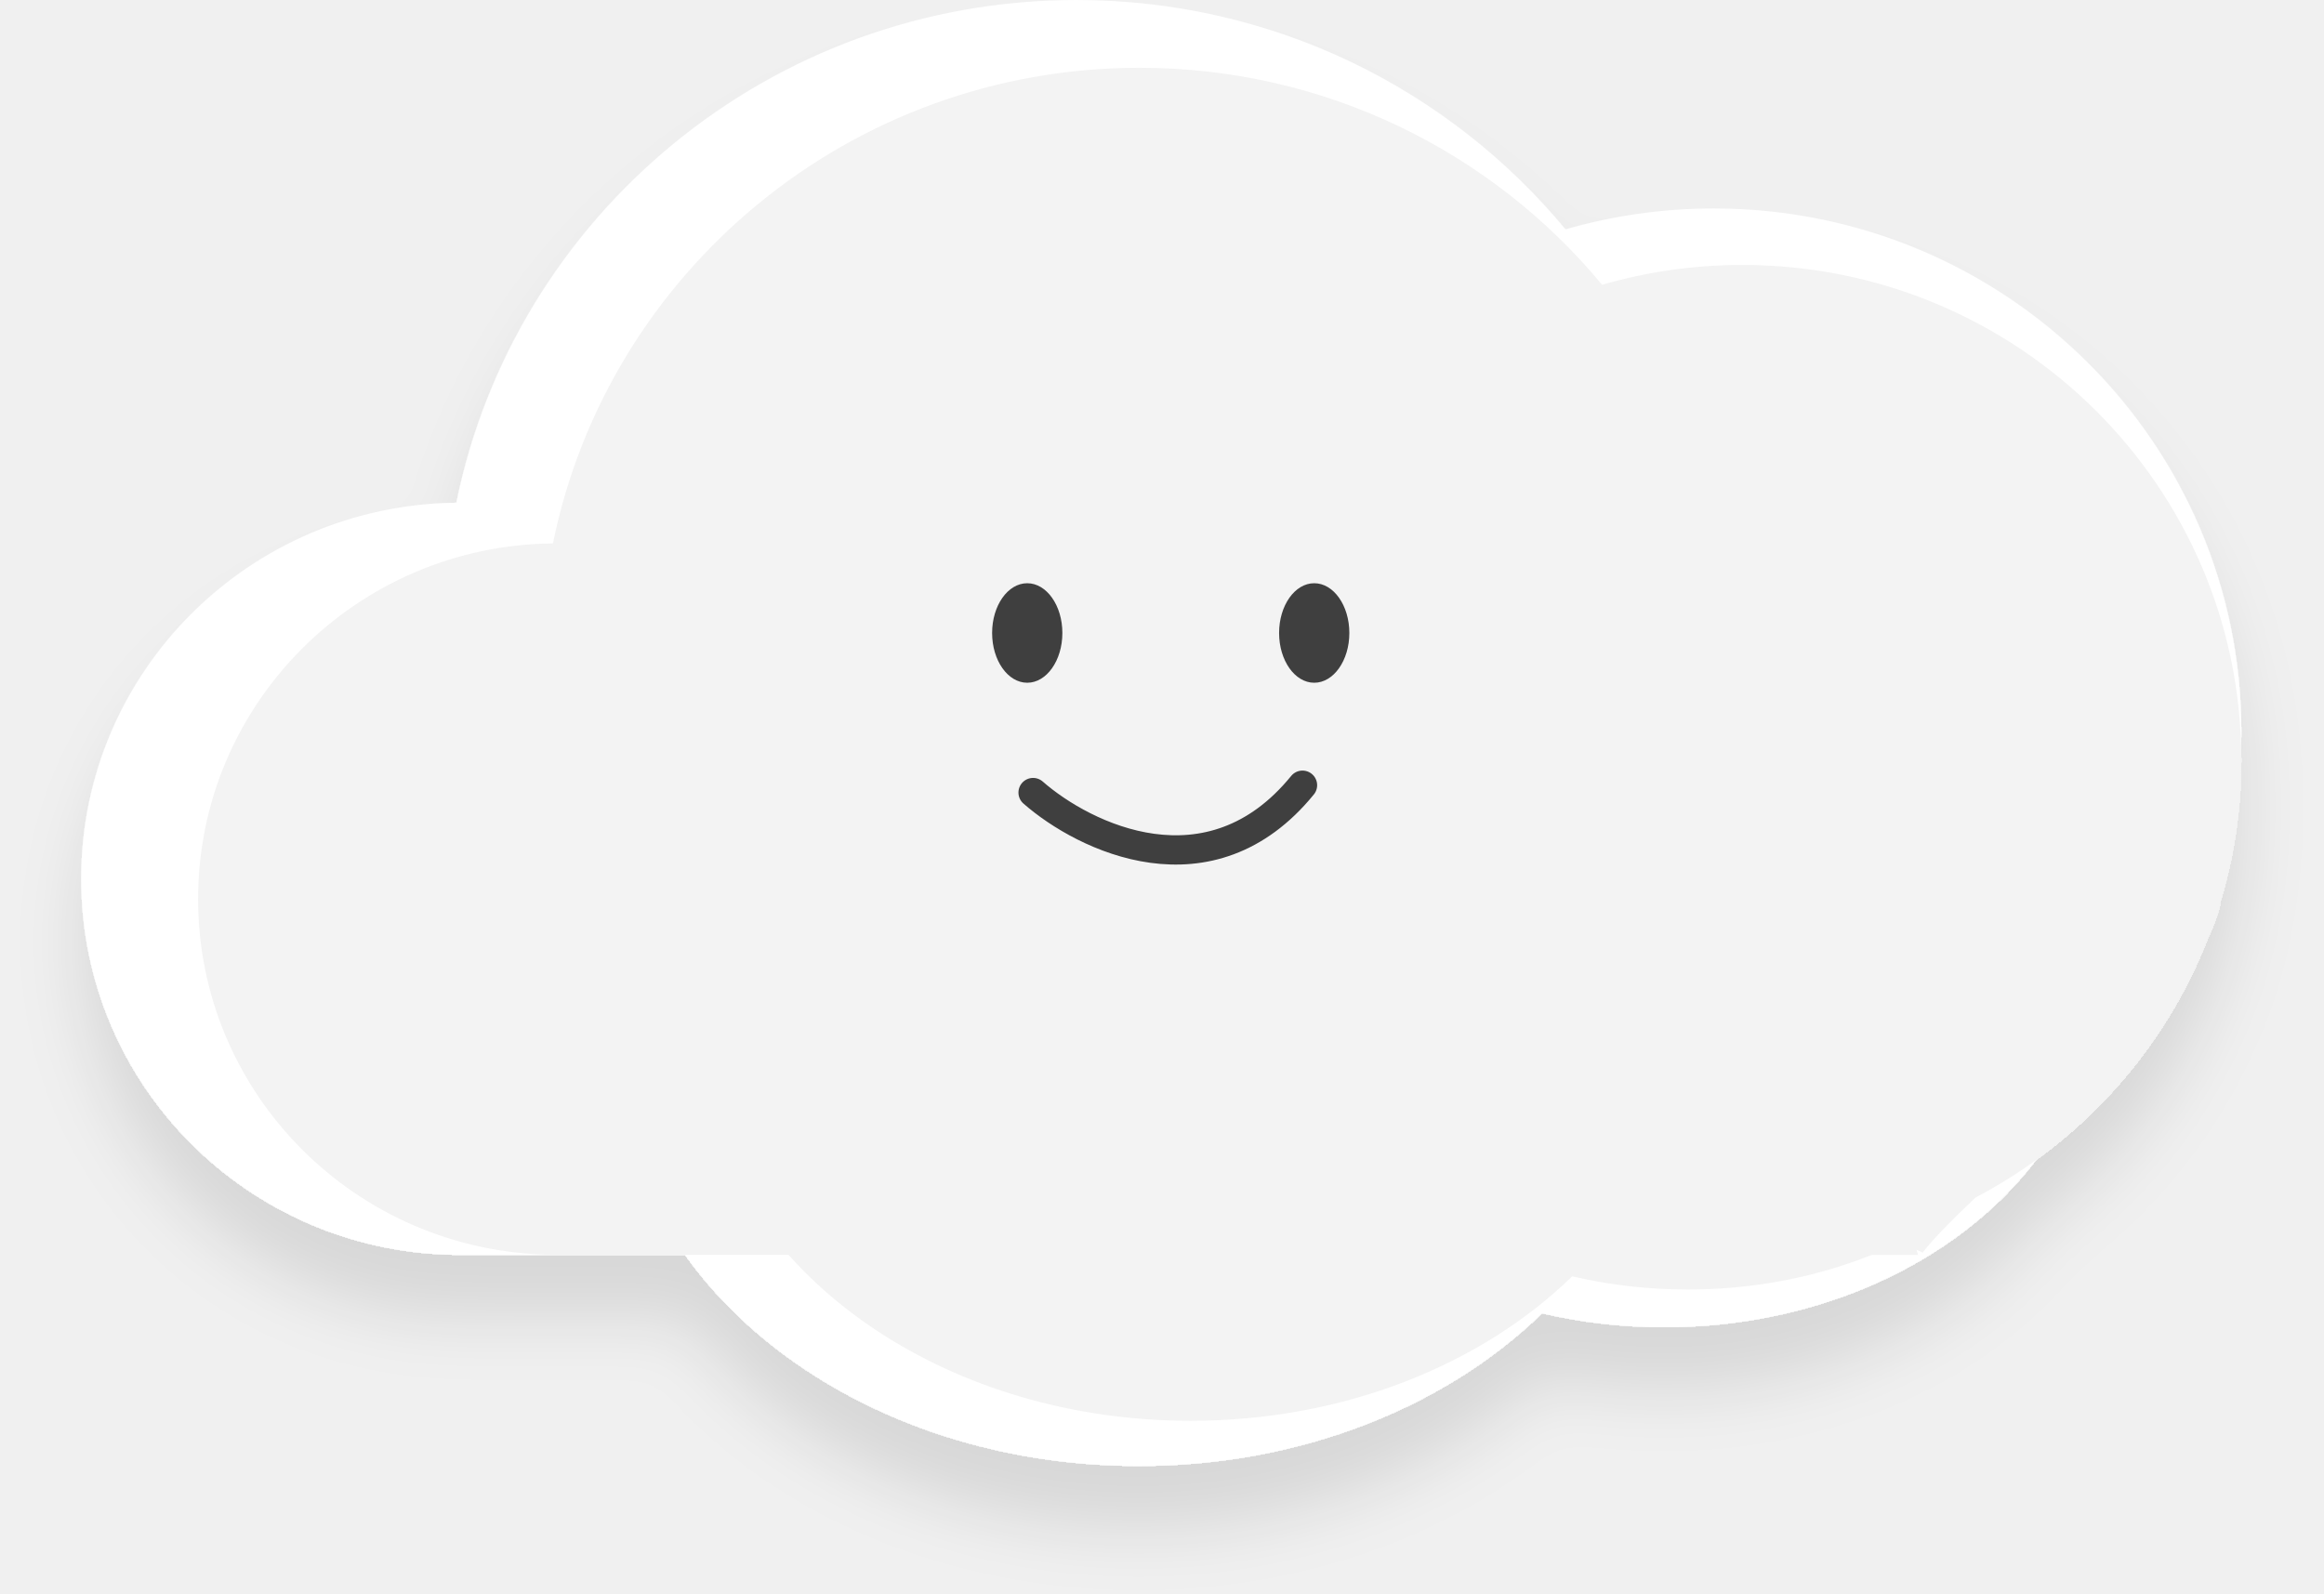
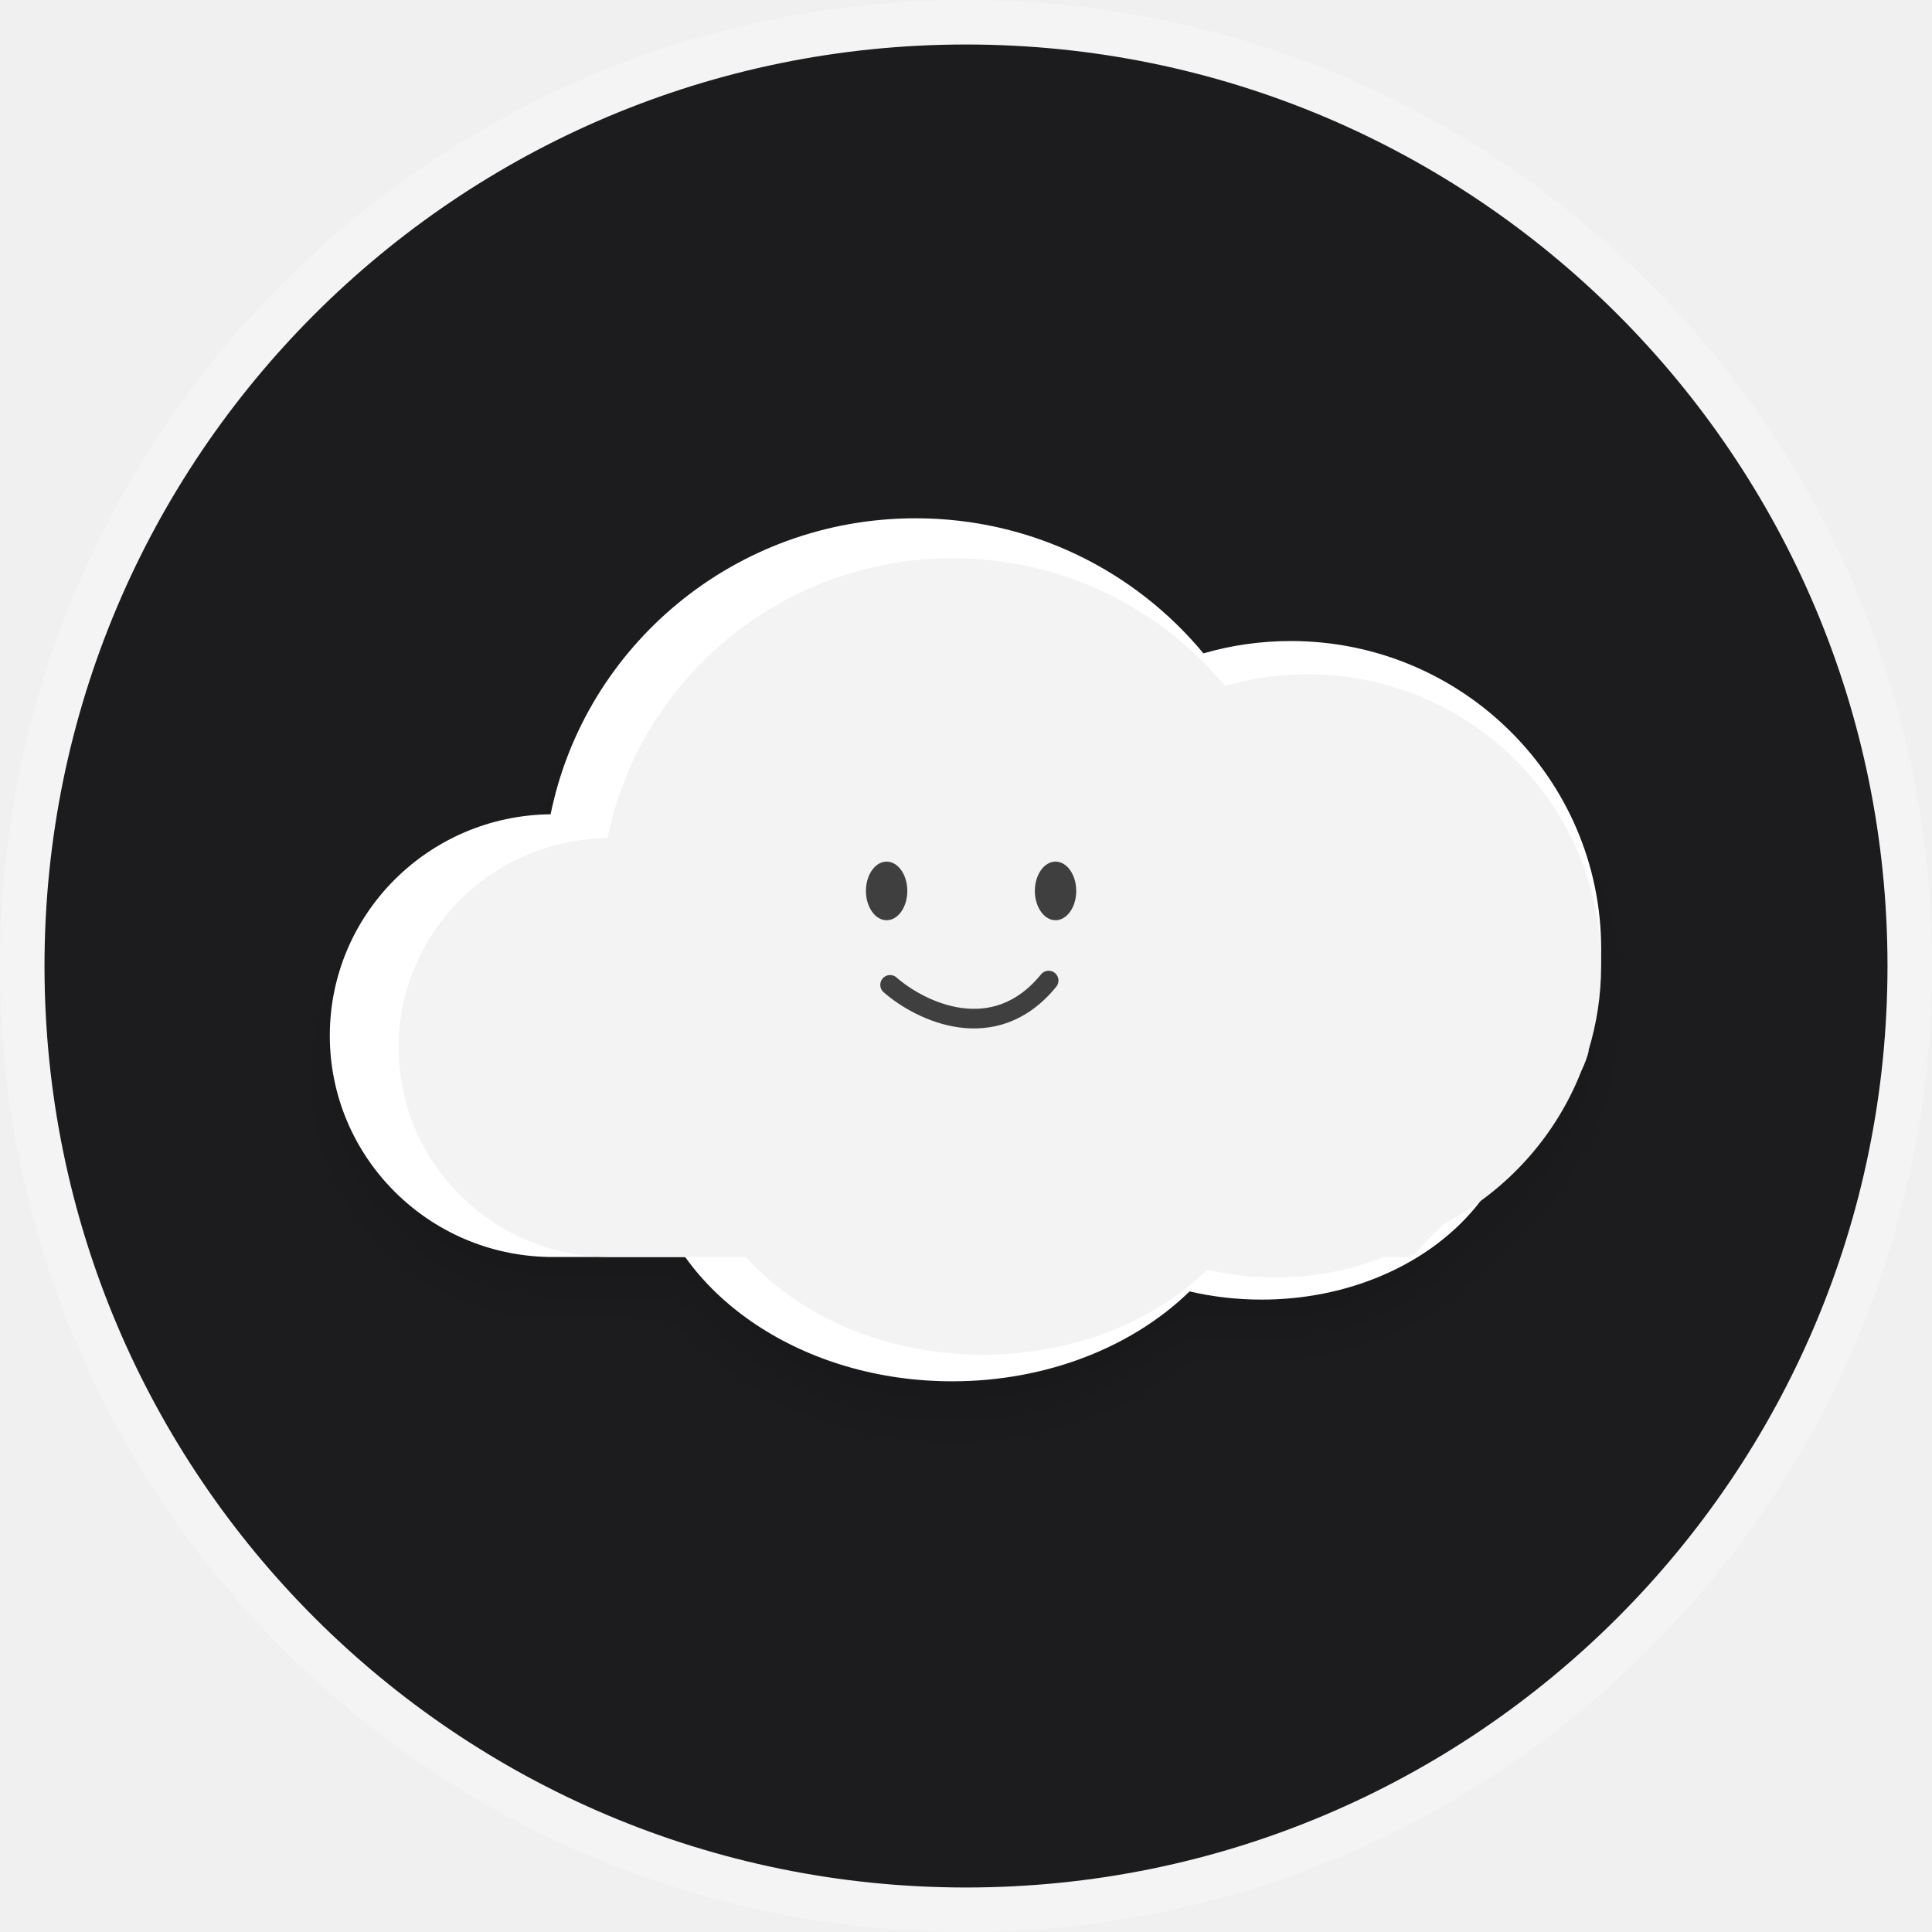
- <svg xmlns="http://www.w3.org/2000/svg" width="70" height="48" viewBox="0 0 70 48" fill="none">
-   <g id="Group 987786">
-     <g id="Group 987785" filter="url(#filter0_d_1_610)">
-       <path id="Union" fill-rule="evenodd" clip-rule="evenodd" d="M24.449 37.804H13.92L13.867 37.804L13.815 37.804H13.702L13.703 37.803C7.471 37.715 2.447 32.677 2.447 26.475C2.447 20.258 7.495 15.21 13.747 15.146C15.503 6.506 23.198 0 32.425 0C38.359 0 43.66 2.692 47.154 6.911C48.571 6.5 50.07 6.28 51.621 6.28C60.396 6.28 67.51 13.337 67.51 22.042C67.51 23.641 67.27 25.184 66.823 26.639L66.844 26.64C66.737 27.081 66.564 27.534 66.338 27.993C65.109 30.982 62.981 33.513 60.287 35.256C59.492 36.054 58.817 36.747 58.404 37.28L57.292 36.771L57.219 36.799L57.536 37.809H32.235L32.237 37.804H24.449L24.449 37.804Z" fill="white" />
-       <path id="Union_2" fill-rule="evenodd" clip-rule="evenodd" d="M34.141 18.997H18.854L18.854 18.998C13.715 19.056 9.571 22.41 9.571 26.539C9.571 30.678 13.734 34.038 18.891 34.081C20.339 39.833 26.686 44.164 34.297 44.164C39.191 44.164 43.563 42.372 46.446 39.563C47.614 39.837 48.85 39.984 50.129 39.984C57.367 39.984 63.235 35.286 63.235 29.49C63.235 28.426 63.037 27.399 62.669 26.431L62.686 26.43C61.946 23.973 59.179 20.633 57.767 19.135L57.842 18.994H34.14L34.141 18.997Z" fill="white" />
-       <path id="Union_3" fill-rule="evenodd" clip-rule="evenodd" d="M34.144 37.802H16.613L16.614 37.8C10.72 37.718 5.967 32.952 5.967 27.085C5.967 21.205 10.742 16.431 16.655 16.37C18.316 8.197 25.595 2.042 34.323 2.042C39.936 2.042 44.95 4.588 48.256 8.579C49.596 8.191 51.013 7.982 52.48 7.982C60.78 7.982 67.509 14.658 67.509 22.892C67.509 24.404 67.282 25.864 66.86 27.239L66.881 27.241C66.8 27.57 66.673 27.911 66.506 28.259C65.196 31.626 62.688 34.404 59.502 36.078C58.812 36.734 58.246 37.3 57.91 37.734L57.726 37.65L57.773 37.805H34.142L34.144 37.802Z" fill="#F3F3F3" />
-       <path id="Union_4" fill-rule="evenodd" clip-rule="evenodd" d="M35.715 18.995H21.255L21.256 18.996C16.394 19.051 12.474 22.224 12.474 26.13C12.474 30.044 16.413 33.223 21.29 33.263C22.659 38.705 28.663 42.802 35.862 42.802C40.492 42.802 44.628 41.107 47.355 38.45C48.46 38.709 49.629 38.847 50.839 38.847C57.685 38.847 63.235 34.404 63.235 28.922C63.235 27.915 63.048 26.944 62.7 26.028L62.716 26.027C62.016 23.703 59.399 20.544 58.063 19.127L58.134 18.994H35.714L35.715 18.995Z" fill="#F3F3F3" />
-       <g id="Group 987784">
-         <ellipse id="Ellipse 21" cx="30.941" cy="19.069" rx="1.058" ry="1.499" fill="#3F3F3F" />
-         <ellipse id="Ellipse 22" cx="39.585" cy="19.069" rx="1.058" ry="1.499" fill="#3F3F3F" />
-         <path id="Vector 1277" d="M31.117 23.876C32.661 25.228 36.445 27.077 39.232 23.655" stroke="#3F3F3F" stroke-width="0.882" stroke-linecap="round" />
-       </g>
-     </g>
+ <svg xmlns="http://www.w3.org/2000/svg" width="72" height="72" viewBox="0 0 72 72" fill="none">
+   <circle cx="36" cy="36" r="35.171" fill="#1C1C1E" stroke="#F4F4F4" stroke-width="1.659" />
+   <g filter="url(#filter0_d_66_3415)">
+     <path fill-rule="evenodd" clip-rule="evenodd" d="M28.313 46.845H20.65L20.607 46.845L20.564 46.845H20.486L20.487 46.844C15.949 46.781 12.291 43.112 12.291 38.595C12.291 34.068 15.967 30.392 20.52 30.346C21.798 24.054 27.402 19.315 34.121 19.315C38.443 19.315 42.303 21.276 44.848 24.349C45.88 24.05 46.971 23.889 48.101 23.889C54.491 23.889 59.671 29.028 59.671 35.367C59.671 36.532 59.496 37.655 59.171 38.714L59.186 38.715C59.108 39.034 58.983 39.361 58.821 39.694C57.926 41.874 56.374 43.721 54.41 44.991C53.831 45.572 53.34 46.075 53.039 46.463L52.231 46.093L52.176 46.113L52.407 46.848H33.982L33.984 46.845H28.313L28.313 46.845Z" fill="white" />
+     <path fill-rule="evenodd" clip-rule="evenodd" d="M30.695 33.151H24.239L24.24 33.152C20.497 33.194 17.48 35.636 17.48 38.643C17.48 41.657 20.511 44.104 24.266 44.135C25.321 48.324 29.942 51.477 35.484 51.477C39.049 51.477 42.233 50.172 44.332 48.127C45.183 48.326 46.083 48.432 47.014 48.432C52.285 48.432 56.558 45.011 56.558 40.791C56.558 40.016 56.413 39.268 56.146 38.563L56.158 38.563C55.619 36.774 53.606 34.343 52.576 33.252L52.631 33.149H35.371L35.372 33.151H30.694L30.695 33.151Z" fill="white" />
+     <path fill-rule="evenodd" clip-rule="evenodd" d="M30.01 46.843H22.607L22.608 46.842C18.316 46.781 14.855 43.311 14.855 39.039C14.855 34.756 18.333 31.28 22.639 31.236C23.849 25.285 29.149 20.804 35.504 20.804C39.592 20.804 43.243 22.657 45.65 25.564C46.625 25.28 47.658 25.129 48.726 25.129C54.77 25.129 59.67 29.99 59.67 35.986C59.67 37.087 59.505 38.15 59.197 39.152L59.212 39.153C59.154 39.391 59.062 39.638 58.941 39.89C57.987 42.344 56.16 44.369 53.838 45.588C53.336 46.066 52.924 46.478 52.679 46.794L52.547 46.733L52.581 46.846H35.373L35.375 46.843H30.01L30.01 46.843Z" fill="#F3F3F3" />
+     <path fill-rule="evenodd" clip-rule="evenodd" d="M37.179 33.149L37.179 33.149H25.989L25.99 33.15C22.45 33.19 19.595 35.501 19.595 38.345C19.595 41.196 22.462 43.51 26.014 43.54C27.011 47.502 31.383 50.486 36.626 50.486C39.997 50.486 43.009 49.252 44.994 47.318C45.799 47.506 46.651 47.607 47.532 47.607C52.517 47.607 56.559 44.371 56.559 40.379C56.559 39.647 56.422 38.939 56.169 38.272L56.181 38.272C55.671 36.579 53.766 34.279 52.793 33.247L52.845 33.149H37.179Z" fill="#F3F3F3" />
+     <ellipse cx="33.042" cy="33.202" rx="0.771" ry="1.092" fill="#3F3F3F" />
+     <ellipse cx="39.337" cy="33.202" rx="0.771" ry="1.092" fill="#3F3F3F" />
+     <path d="M33.171 36.703C34.295 37.687 37.05 39.034 39.08 36.542" stroke="#3F3F3F" stroke-width="0.731" stroke-linecap="round" />
  </g>
  <defs>
-     <filter id="filter0_d_1_610" x="0.548" y="0" width="68.862" height="47.963" filterUnits="userSpaceOnUse" color-interpolation-filters="sRGB">
+     <filter id="filter0_d_66_3415" x="10.716" y="19.315" width="50.531" height="35.313" filterUnits="userSpaceOnUse" color-interpolation-filters="sRGB">
      <feFlood flood-opacity="0" result="BackgroundImageFix" />
      <feColorMatrix in="SourceAlpha" type="matrix" values="0 0 0 0 0 0 0 0 0 0 0 0 0 0 0 0 0 0 127 0" result="hardAlpha" />
-       <feOffset dy="1.9" />
-       <feGaussianBlur stdDeviation="0.95" />
+       <feOffset dy="1.575" />
+       <feGaussianBlur stdDeviation="0.788" />
      <feComposite in2="hardAlpha" operator="out" />
      <feColorMatrix type="matrix" values="0 0 0 0 0 0 0 0 0 0 0 0 0 0 0 0 0 0 0.1 0" />
-       <feBlend mode="normal" in2="BackgroundImageFix" result="effect1_dropShadow_1_610" />
-       <feBlend mode="normal" in="SourceGraphic" in2="effect1_dropShadow_1_610" result="shape" />
+       <feBlend mode="normal" in2="BackgroundImageFix" result="effect1_dropShadow_66_3415" />
+       <feBlend mode="normal" in="SourceGraphic" in2="effect1_dropShadow_66_3415" result="shape" />
    </filter>
  </defs>
</svg>
